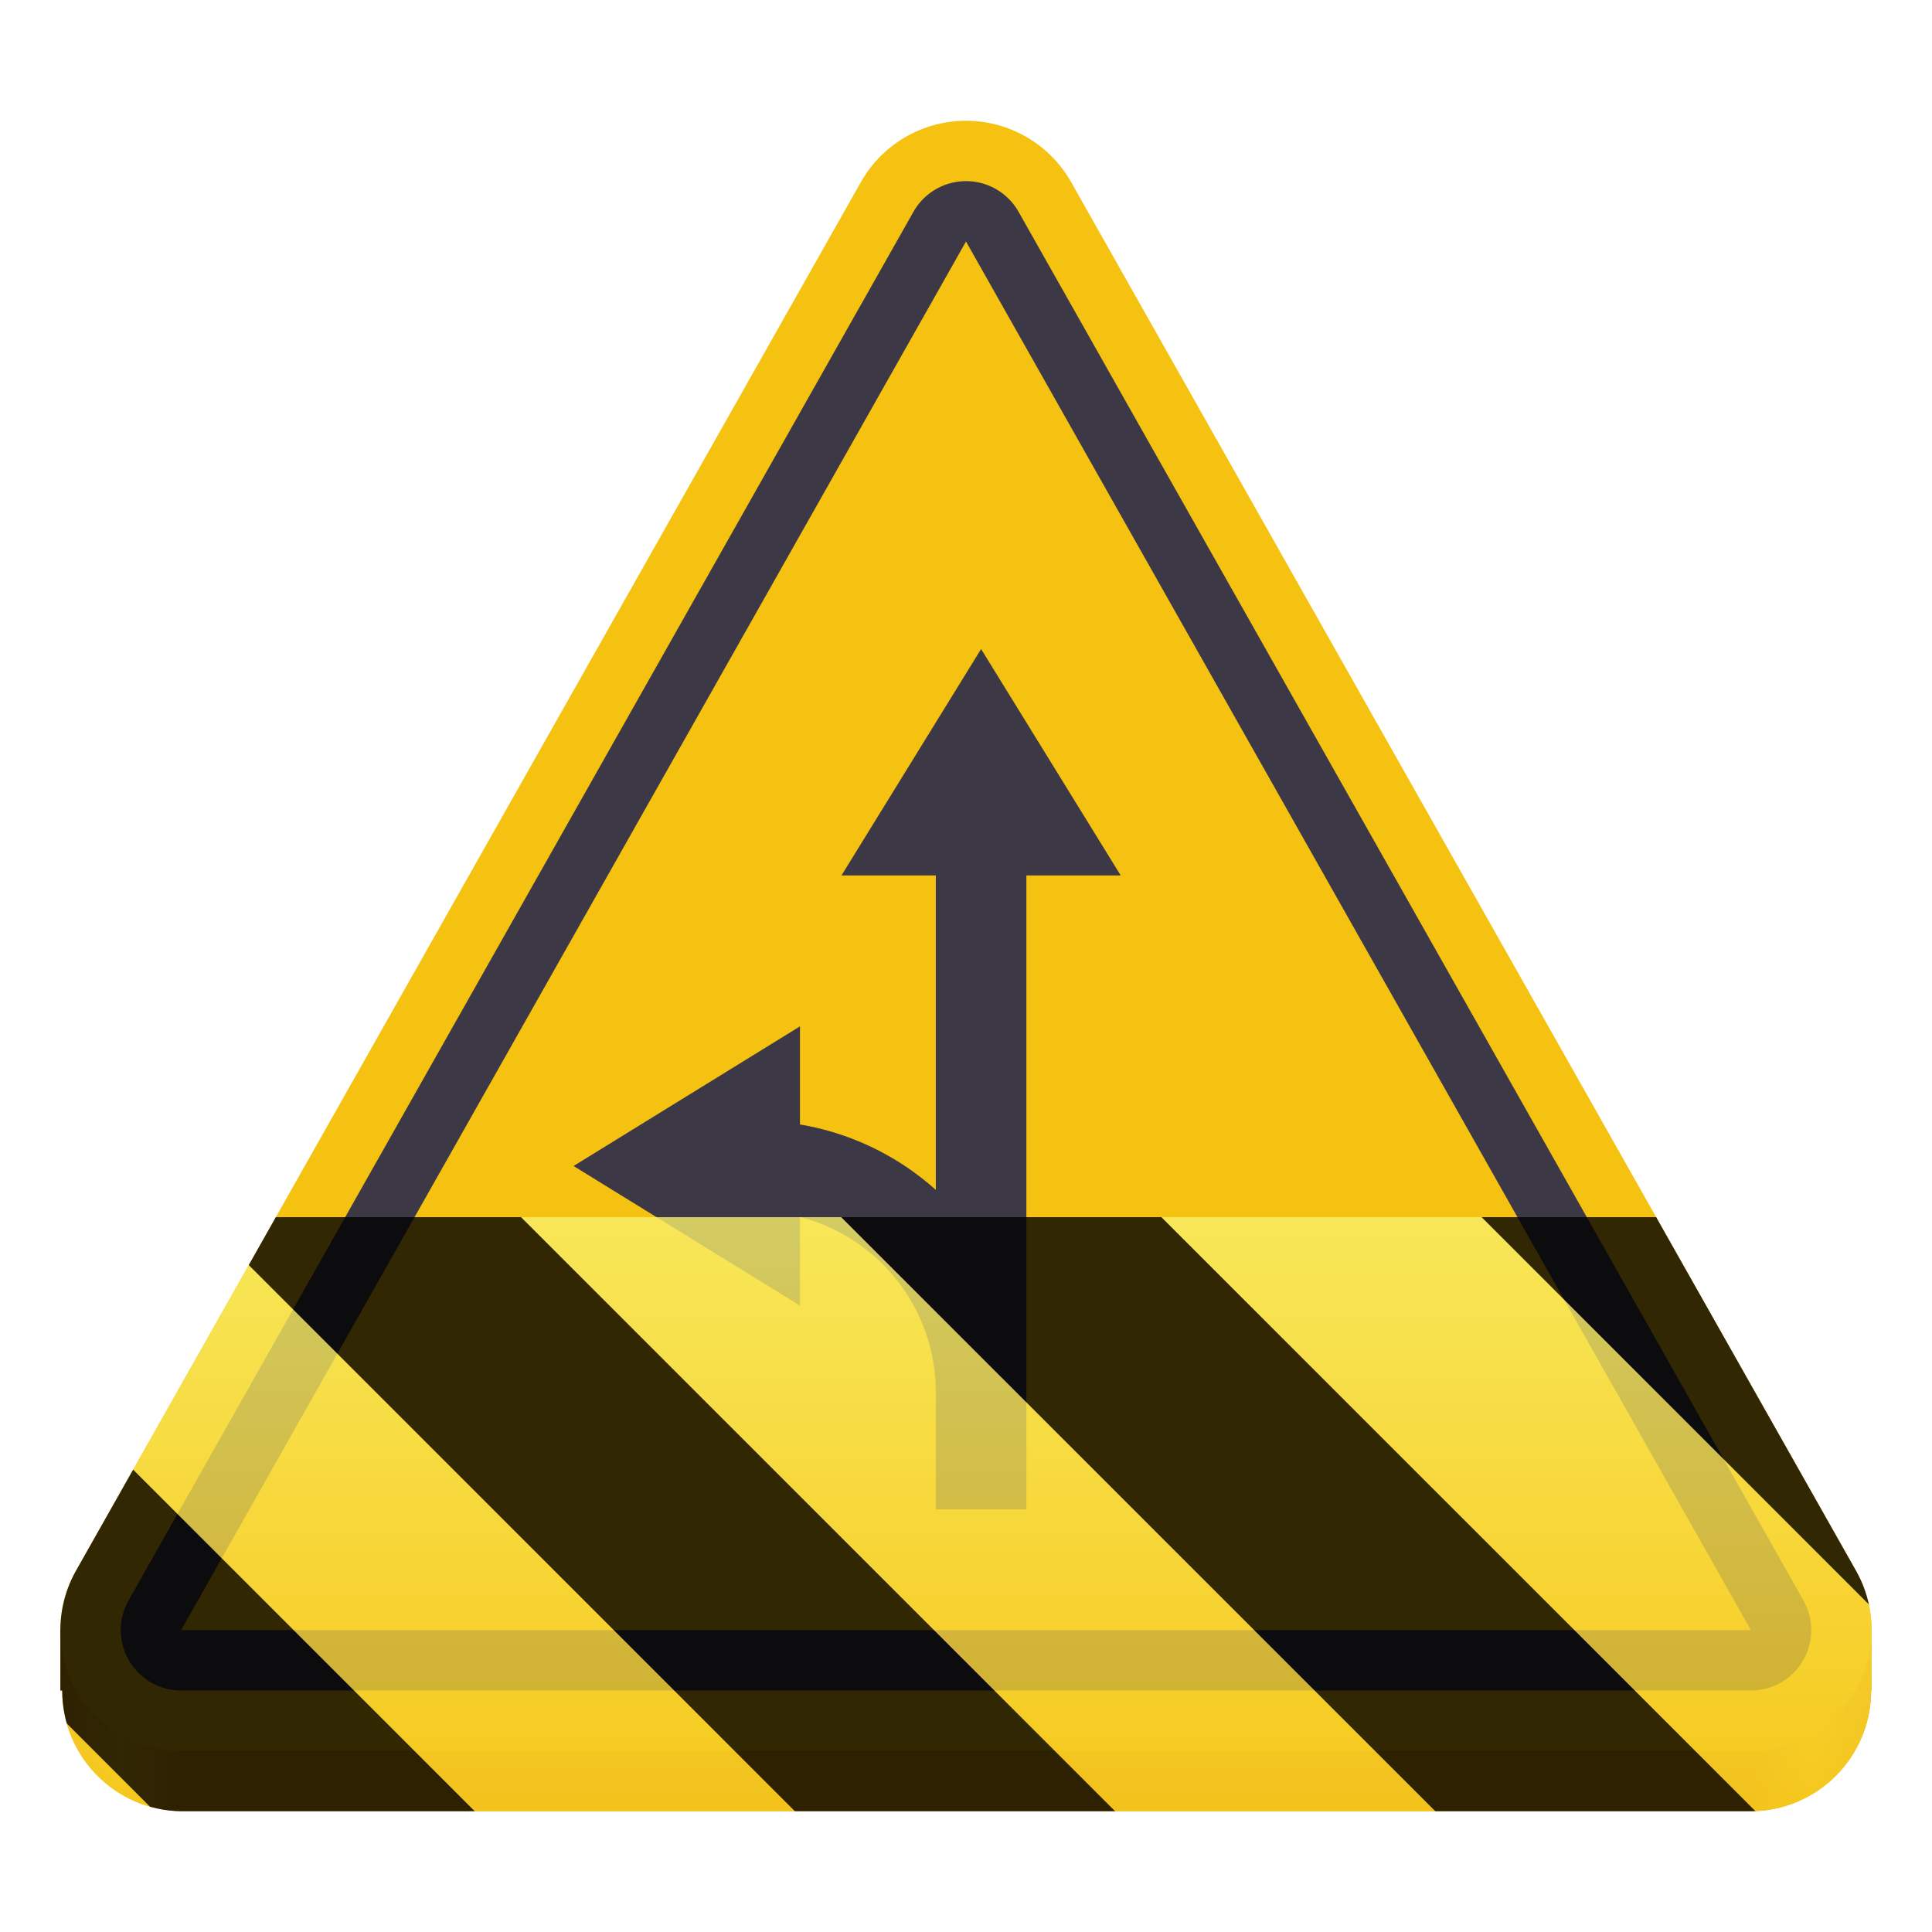
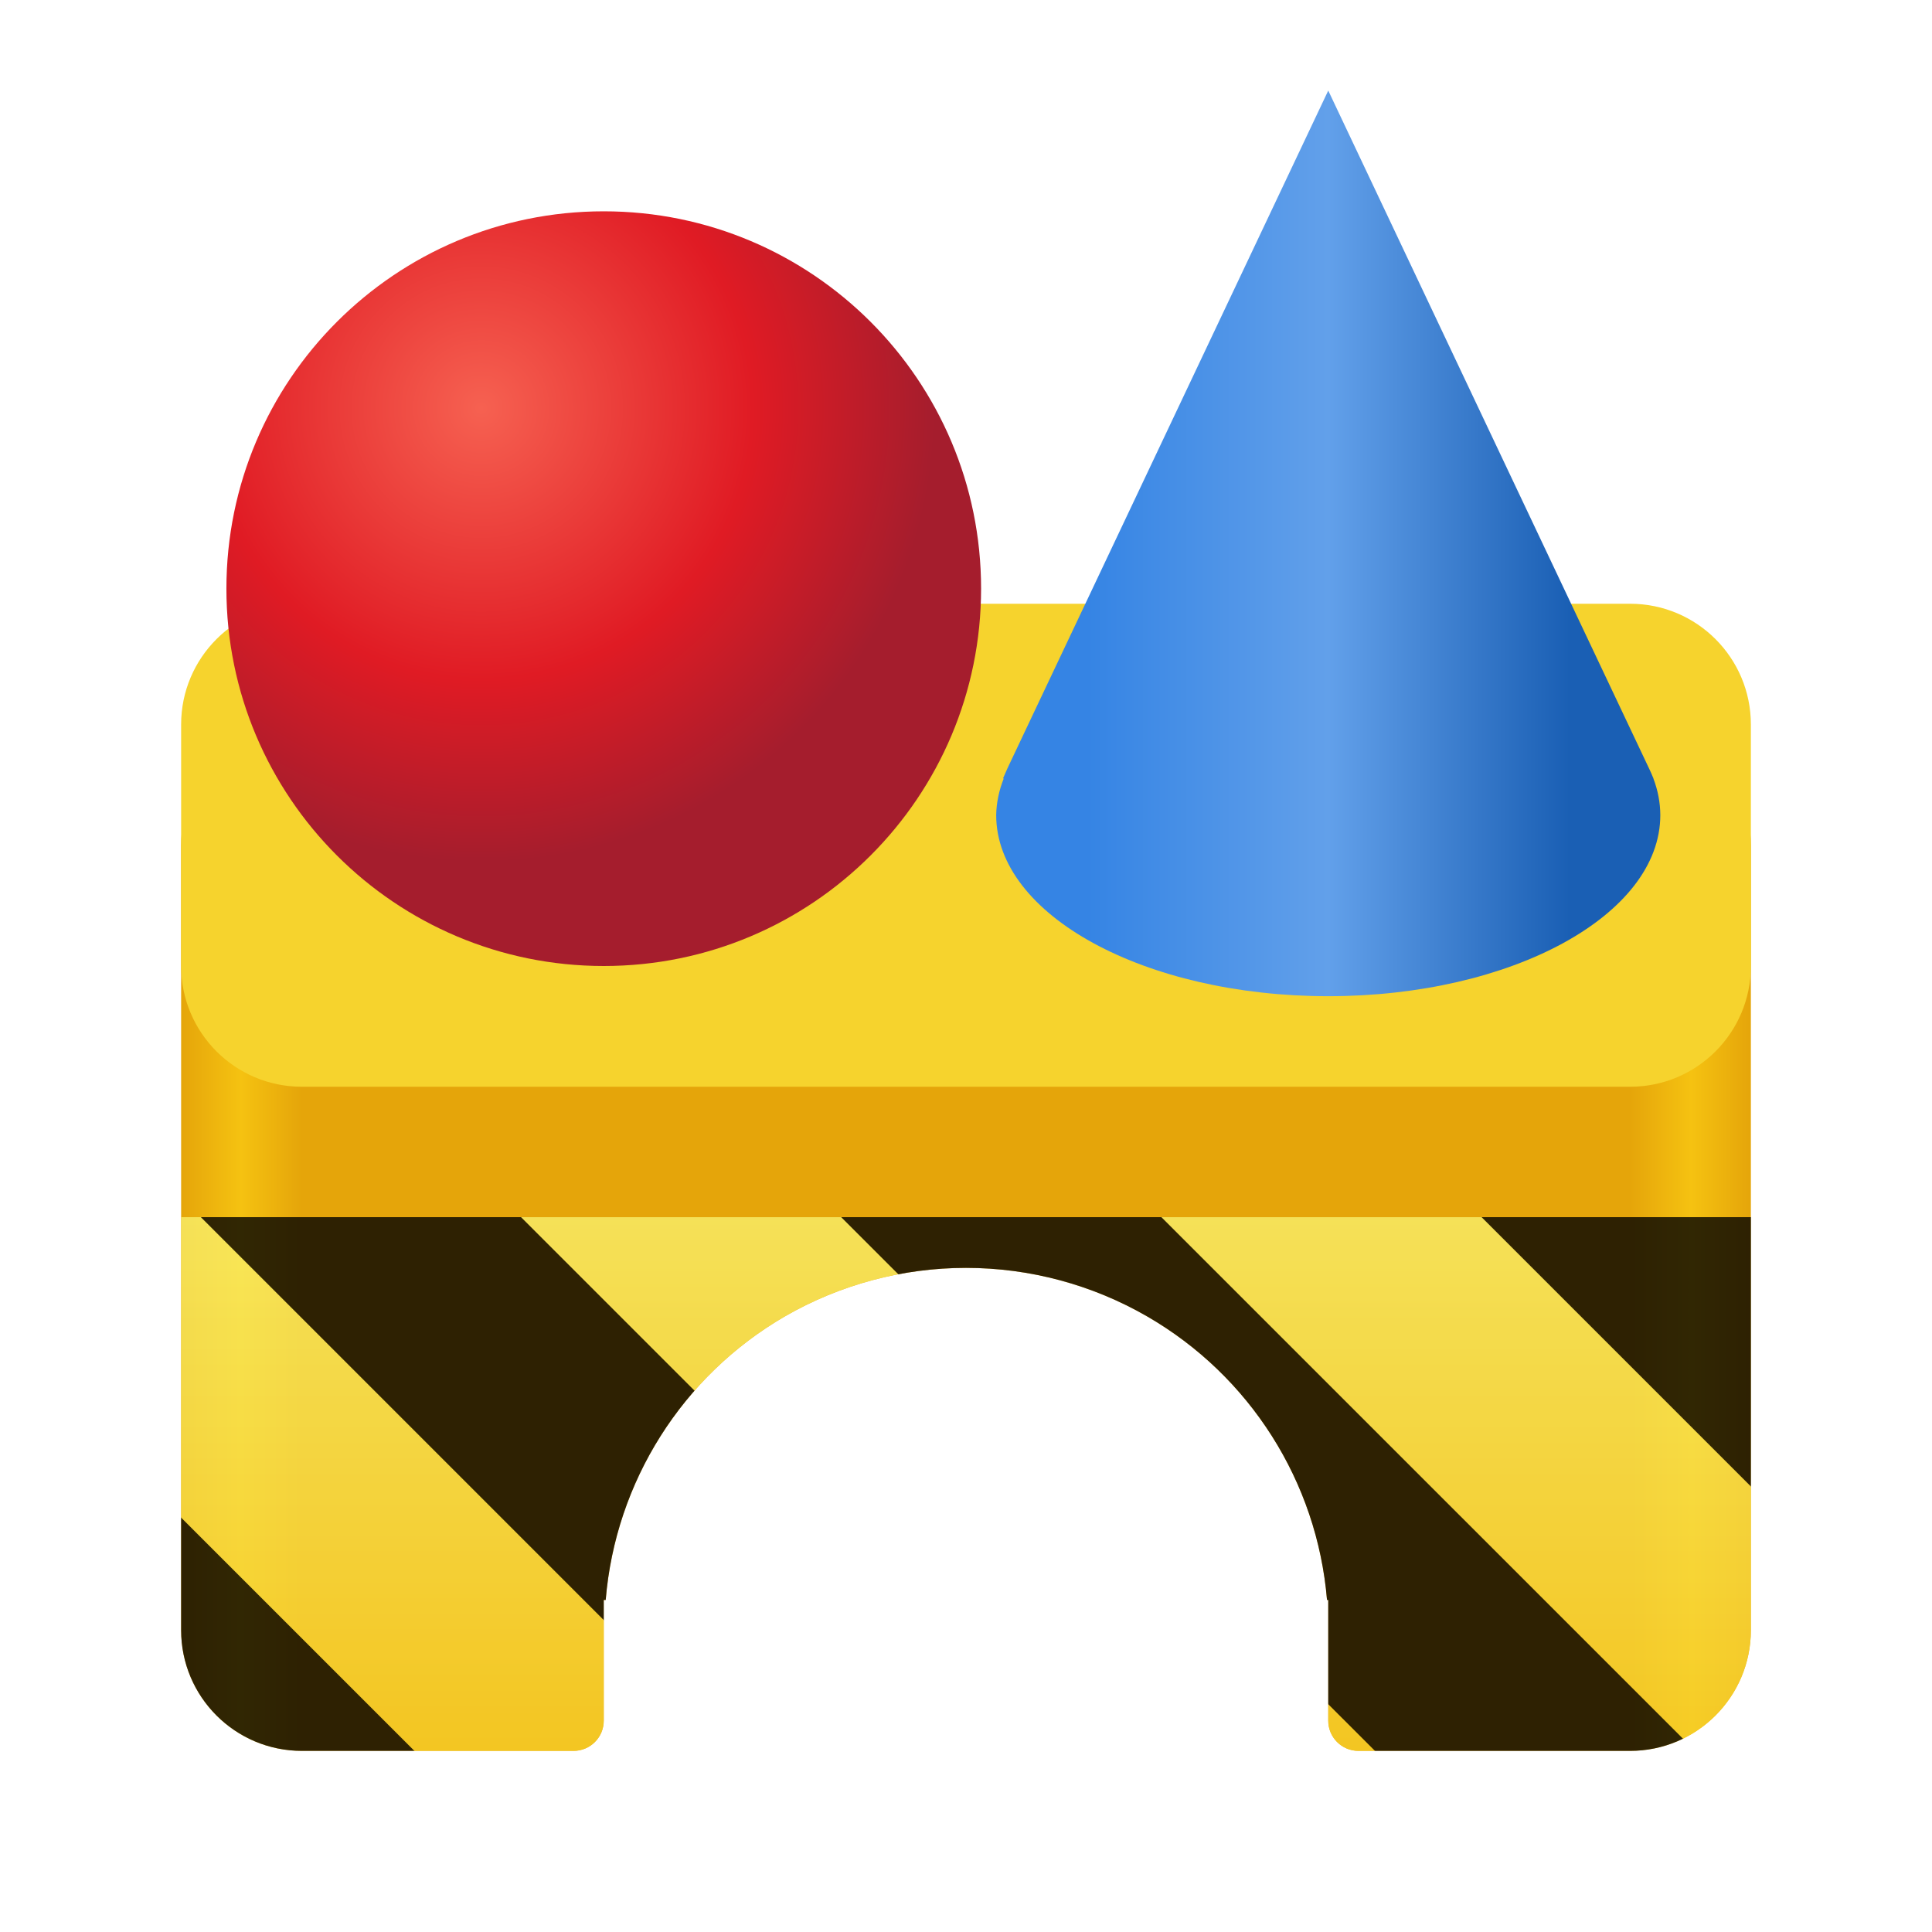
<svg xmlns="http://www.w3.org/2000/svg" height="128px" viewBox="0 0 128 128" width="128px">
-   <linearGradient id="a" gradientUnits="userSpaceOnUse" x1="4" x2="124" y1="66.001" y2="66.001">
-     <stop offset="0" stop-color="#e6a50a" />
-     <stop offset="0.033" stop-color="#f5c211" />
-     <stop offset="0.067" stop-color="#e6a50a" />
-     <stop offset="0.933" stop-color="#e6a50a" />
-     <stop offset="0.967" stop-color="#f5c211" />
-     <stop offset="1" stop-color="#e6a50a" />
+   <linearGradient id="a" gradientTransform="matrix(1 0 0 0.894737 -8 -2.105263)" gradientUnits="userSpaceOnUse" x1="20" x2="124" y1="91.765" y2="91.765">
+     <stop offset="0" stop-color="#e5a50a" />
+     <stop offset="0.038" stop-color="#f5c211" />
+     <stop offset="0.077" stop-color="#e5a50a" />
+     <stop offset="0.923" stop-color="#e5a50a" />
+     <stop offset="0.962" stop-color="#f5c211" />
+     <stop offset="1" stop-color="#e5a50a" />
  </linearGradient>
-   <clipPath id="b">
+   <radialGradient id="b" cx="31.888" cy="27.043" gradientUnits="userSpaceOnUse" r="30.067">
+     <stop offset="0" stop-color="#f66151" />
+     <stop offset="0.598" stop-color="#e01b24" />
+     <stop offset="1" stop-color="#a51d2d" />
+   </radialGradient>
+   <linearGradient id="c" gradientUnits="userSpaceOnUse" x1="72" x2="104" y1="34" y2="34">
+     <stop offset="0" stop-color="#3584e4" />
+     <stop offset="0.5" stop-color="#62a0ea" />
+     <stop offset="1" stop-color="#1a5fb4" />
+   </linearGradient>
+   <clipPath id="d">
    <rect height="128" width="128" />
  </clipPath>
-   <clipPath id="c">
+   <clipPath id="e">
    <rect height="128" width="128" />
  </clipPath>
-   <filter id="d" height="100%" width="100%" x="0%" y="0%">
+   <filter id="f" height="100%" width="100%" x="0%" y="0%">
    <feColorMatrix in="SourceGraphic" type="matrix" values="0 0 0 0 1 0 0 0 0 1 0 0 0 0 1 0 0 0 1 0" />
  </filter>
-   <mask id="e">
-     <g clip-path="url(#c)" filter="url(#d)">
-       <g clip-path="url(#b)">
-         <path d="m 64 12 c -0.941 0 -1.875 0.168 -2.762 0.492 c -1.777 0.656 -3.27 1.922 -4.203 3.57 l -51.961 91.938 h -1.074 v 4 h 0.121 c 0 4.371 3.508 7.934 7.879 8 h 104 c 4.406 -0.016 7.969 -3.594 7.969 -8 h 0.031 v -4 h -1.074 l -51.961 -91.938 c -1.418 -2.508 -4.082 -4.062 -6.965 -4.062 z m 0 24.258 l 38.289 67.742 h -76.578 z m 0 0" fill="url(#a)" />
-         <path d="m 12 112 h 104 l -52 -92 z m 0 0" fill="#e5a50a" />
-         <path d="m 12 280 h 104 l -52 -92 z m 0 0" fill="#f5c211" stroke="#f5c211" stroke-linejoin="round" stroke-width="16" transform="matrix(1 0 0 1 0 -172)" />
-         <path d="m 12 280 h 104 l -52 -92 z m 0 0" fill="none" stroke="#3d3846" stroke-linejoin="round" stroke-width="8" transform="matrix(1 0 0 1 0 -172)" />
-         <path d="m 12 108 h 104 l -52 -92 z m 0 0" fill="#f5c211" />
-         <path d="m 62 56 h 6 v 44 h -6 z m 0 0" fill="#3d3846" />
-         <path d="m 92.088 -262.997 c 0 11.047 -8.953 20 -20 20" fill="none" stroke="#3d3846" stroke-linejoin="round" stroke-width="8" transform="matrix(0.75 0 0 -0.75 -4.066295 -104.998)" />
-         <path d="m 65 43 l -9.25 15 h 18.5 z m 0 0" fill="#3d3846" />
-         <path d="m 38 77.25 l 15 9.25 v -18.5 z m 0 0" fill="#3d3846" />
+   <mask id="g">
+     <g clip-path="url(#e)" filter="url(#f)">
+       <g clip-path="url(#d)">
+         <path d="m 20 48 c -4.434 0 -8 3.566 -8 8 v 52 c 0 4.418 3.582 8 8 8 h 18 c 1.105 0 2 -0.895 2 -2 v -8 h 0.129 c 0.648 -7.828 5.078 -14.844 11.871 -18.785 c 3.648 -2.105 7.789 -3.215 12 -3.215 s 8.352 1.109 12 3.215 c 6.809 3.934 11.262 10.949 11.918 18.785 h 0.082 v 8 c 0 1.105 0.895 2 2 2 h 18 c 4.418 0 8 -3.582 8 -8 v -52 c 0 -4.434 -3.566 -8 -8 -8 z m 0 0" fill="url(#a)" />
+         <path d="m 20 40 h 88 c 4.418 0 8 3.582 8 8 v 16 c 0 4.418 -3.582 8 -8 8 h -88 c -4.418 0 -8 -3.582 -8 -8 v -16 c 0 -4.418 3.582 -8 8 -8 z m 0 0" fill="#f6d32d" />
+         <path d="m 65 39 c 0 13.809 -11.191 25 -25 25 s -25 -11.191 -25 -25 s 11.191 -25 25 -25 s 25 11.191 25 25 z m 0 0" fill="url(#b)" />
+         <path d="m 88 6 l -21.25 44.895 l -0.297 0.676 l 0.047 0.008 c -0.316 0.793 -0.484 1.605 -0.5 2.422 c 0 6.629 9.852 12 22 12 s 22 -5.371 22 -12 c -0.004 -0.816 -0.156 -1.629 -0.461 -2.43 h 0.008 l -0.043 -0.094 c -0.062 -0.156 -0.129 -0.305 -0.199 -0.457 z m 0 0" fill="url(#c)" />
      </g>
    </g>
  </mask>
-   <mask id="f">
-     <g filter="url(#d)">
+   <mask id="h">
+     <g filter="url(#f)">
      <rect fill-opacity="0.8" height="128" width="128" />
    </g>
  </mask>
-   <linearGradient id="g" gradientTransform="matrix(0 0.37 -0.98462 0 295.385 -30.36)" gradientUnits="userSpaceOnUse" x1="300" x2="428" y1="235" y2="235">
+   <linearGradient id="i" gradientTransform="matrix(0 0.37 -0.98462 0 295.385 -30.36)" gradientUnits="userSpaceOnUse" x1="300" x2="428" y1="235" y2="235">
    <stop offset="0" stop-color="#f9f06b" />
    <stop offset="1" stop-color="#f5c211" />
  </linearGradient>
-   <clipPath id="h">
+   <clipPath id="j">
    <rect height="128" width="128" />
  </clipPath>
-   <clipPath id="i">
+   <clipPath id="k">
    <rect height="128" width="128" />
  </clipPath>
-   <path d="m 64 12 c -0.941 0 -1.875 0.168 -2.762 0.492 c -1.777 0.656 -3.27 1.922 -4.203 3.57 l -51.961 91.938 h -1.074 v 4 h 0.121 c 0 4.371 3.508 7.934 7.879 8 h 104 c 4.406 -0.016 7.969 -3.594 7.969 -8 h 0.031 v -4 h -1.074 l -51.961 -91.938 c -1.418 -2.508 -4.082 -4.062 -6.965 -4.062 z m 0 24.258 l 38.289 67.742 h -76.578 z m 0 0" fill="url(#a)" />
-   <path d="m 12 112 h 104 l -52 -92 z m 0 0" fill="#e5a50a" />
-   <path d="m 12 108 h 104 l -52 -92 z m 0 0" fill="#f5c211" stroke="#f5c211" stroke-linejoin="round" stroke-width="16" />
-   <path d="m 12 108 h 104 l -52 -92 z m 0 0" fill="none" stroke="#3d3846" stroke-linejoin="round" stroke-width="8" />
-   <path d="m 12 108 h 104 l -52 -92 z m 0 0" fill="#f5c211" />
-   <path d="m 62 56 h 6 v 44 h -6 z m 0 0" fill="#3d3846" />
-   <path d="m 92.088 -262.997 c 0 11.047 -8.953 20 -20 20" fill="none" stroke="#3d3846" stroke-linejoin="round" stroke-width="8" transform="matrix(0.75 0 0 -0.75 -4.066295 -104.998)" />
-   <path d="m 65 43 l -9.25 15 h 18.5 z m 0 0" fill="#3d3846" />
-   <path d="m 38 77.25 l 15 9.25 v -18.5 z m 0 0" fill="#3d3846" />
-   <g clip-path="url(#i)" mask="url(#e)">
-     <g clip-path="url(#h)" mask="url(#f)">
-       <path d="m 128 80.641 v 47.359 h -128 v -47.359 z m 0 0" fill="url(#g)" />
+   <path d="m 20 48 c -4.434 0 -8 3.566 -8 8 v 52 c 0 4.418 3.582 8 8 8 h 18 c 1.105 0 2 -0.895 2 -2 v -8 h 0.129 c 0.648 -7.828 5.078 -14.844 11.871 -18.785 c 3.648 -2.105 7.789 -3.215 12 -3.215 s 8.352 1.109 12 3.215 c 6.809 3.934 11.262 10.949 11.918 18.785 h 0.082 v 8 c 0 1.105 0.895 2 2 2 h 18 c 4.418 0 8 -3.582 8 -8 v -52 c 0 -4.434 -3.566 -8 -8 -8 z m 0 0" fill="url(#a)" />
+   <path d="m 20 40 h 88 c 4.418 0 8 3.582 8 8 v 16 c 0 4.418 -3.582 8 -8 8 h -88 c -4.418 0 -8 -3.582 -8 -8 v -16 c 0 -4.418 3.582 -8 8 -8 z m 0 0" fill="#f6d32d" />
+   <path d="m 65 39 c 0 13.809 -11.191 25 -25 25 s -25 -11.191 -25 -25 s 11.191 -25 25 -25 s 25 11.191 25 25 z m 0 0" fill="url(#b)" />
+   <path d="m 88 6 l -21.25 44.895 l -0.297 0.676 l 0.047 0.008 c -0.316 0.793 -0.484 1.605 -0.5 2.422 c 0 6.629 9.852 12 22 12 s 22 -5.371 22 -12 c -0.004 -0.816 -0.156 -1.629 -0.461 -2.43 h 0.008 l -0.043 -0.094 c -0.062 -0.156 -0.129 -0.305 -0.199 -0.457 z m 0 0" fill="url(#c)" />
+   <g clip-path="url(#k)" mask="url(#g)">
+     <g clip-path="url(#j)" mask="url(#h)">
+       <path d="m 128 80.641 v 47.359 h -128 v -47.359 z m 0 0" fill="url(#i)" />
      <path d="m 13.309 80.641 l 47.355 47.359 h 21.215 l -47.359 -47.359 z m 42.422 0 l 47.363 47.359 h 21.215 l -47.363 -47.359 z m 42.43 0 l 29.84 29.84 v -21.211 l -8.629 -8.629 z m -98.16 7.906 v 21.215 l 18.238 18.238 h 21.215 z m 0 0" />
    </g>
  </g>
</svg>
